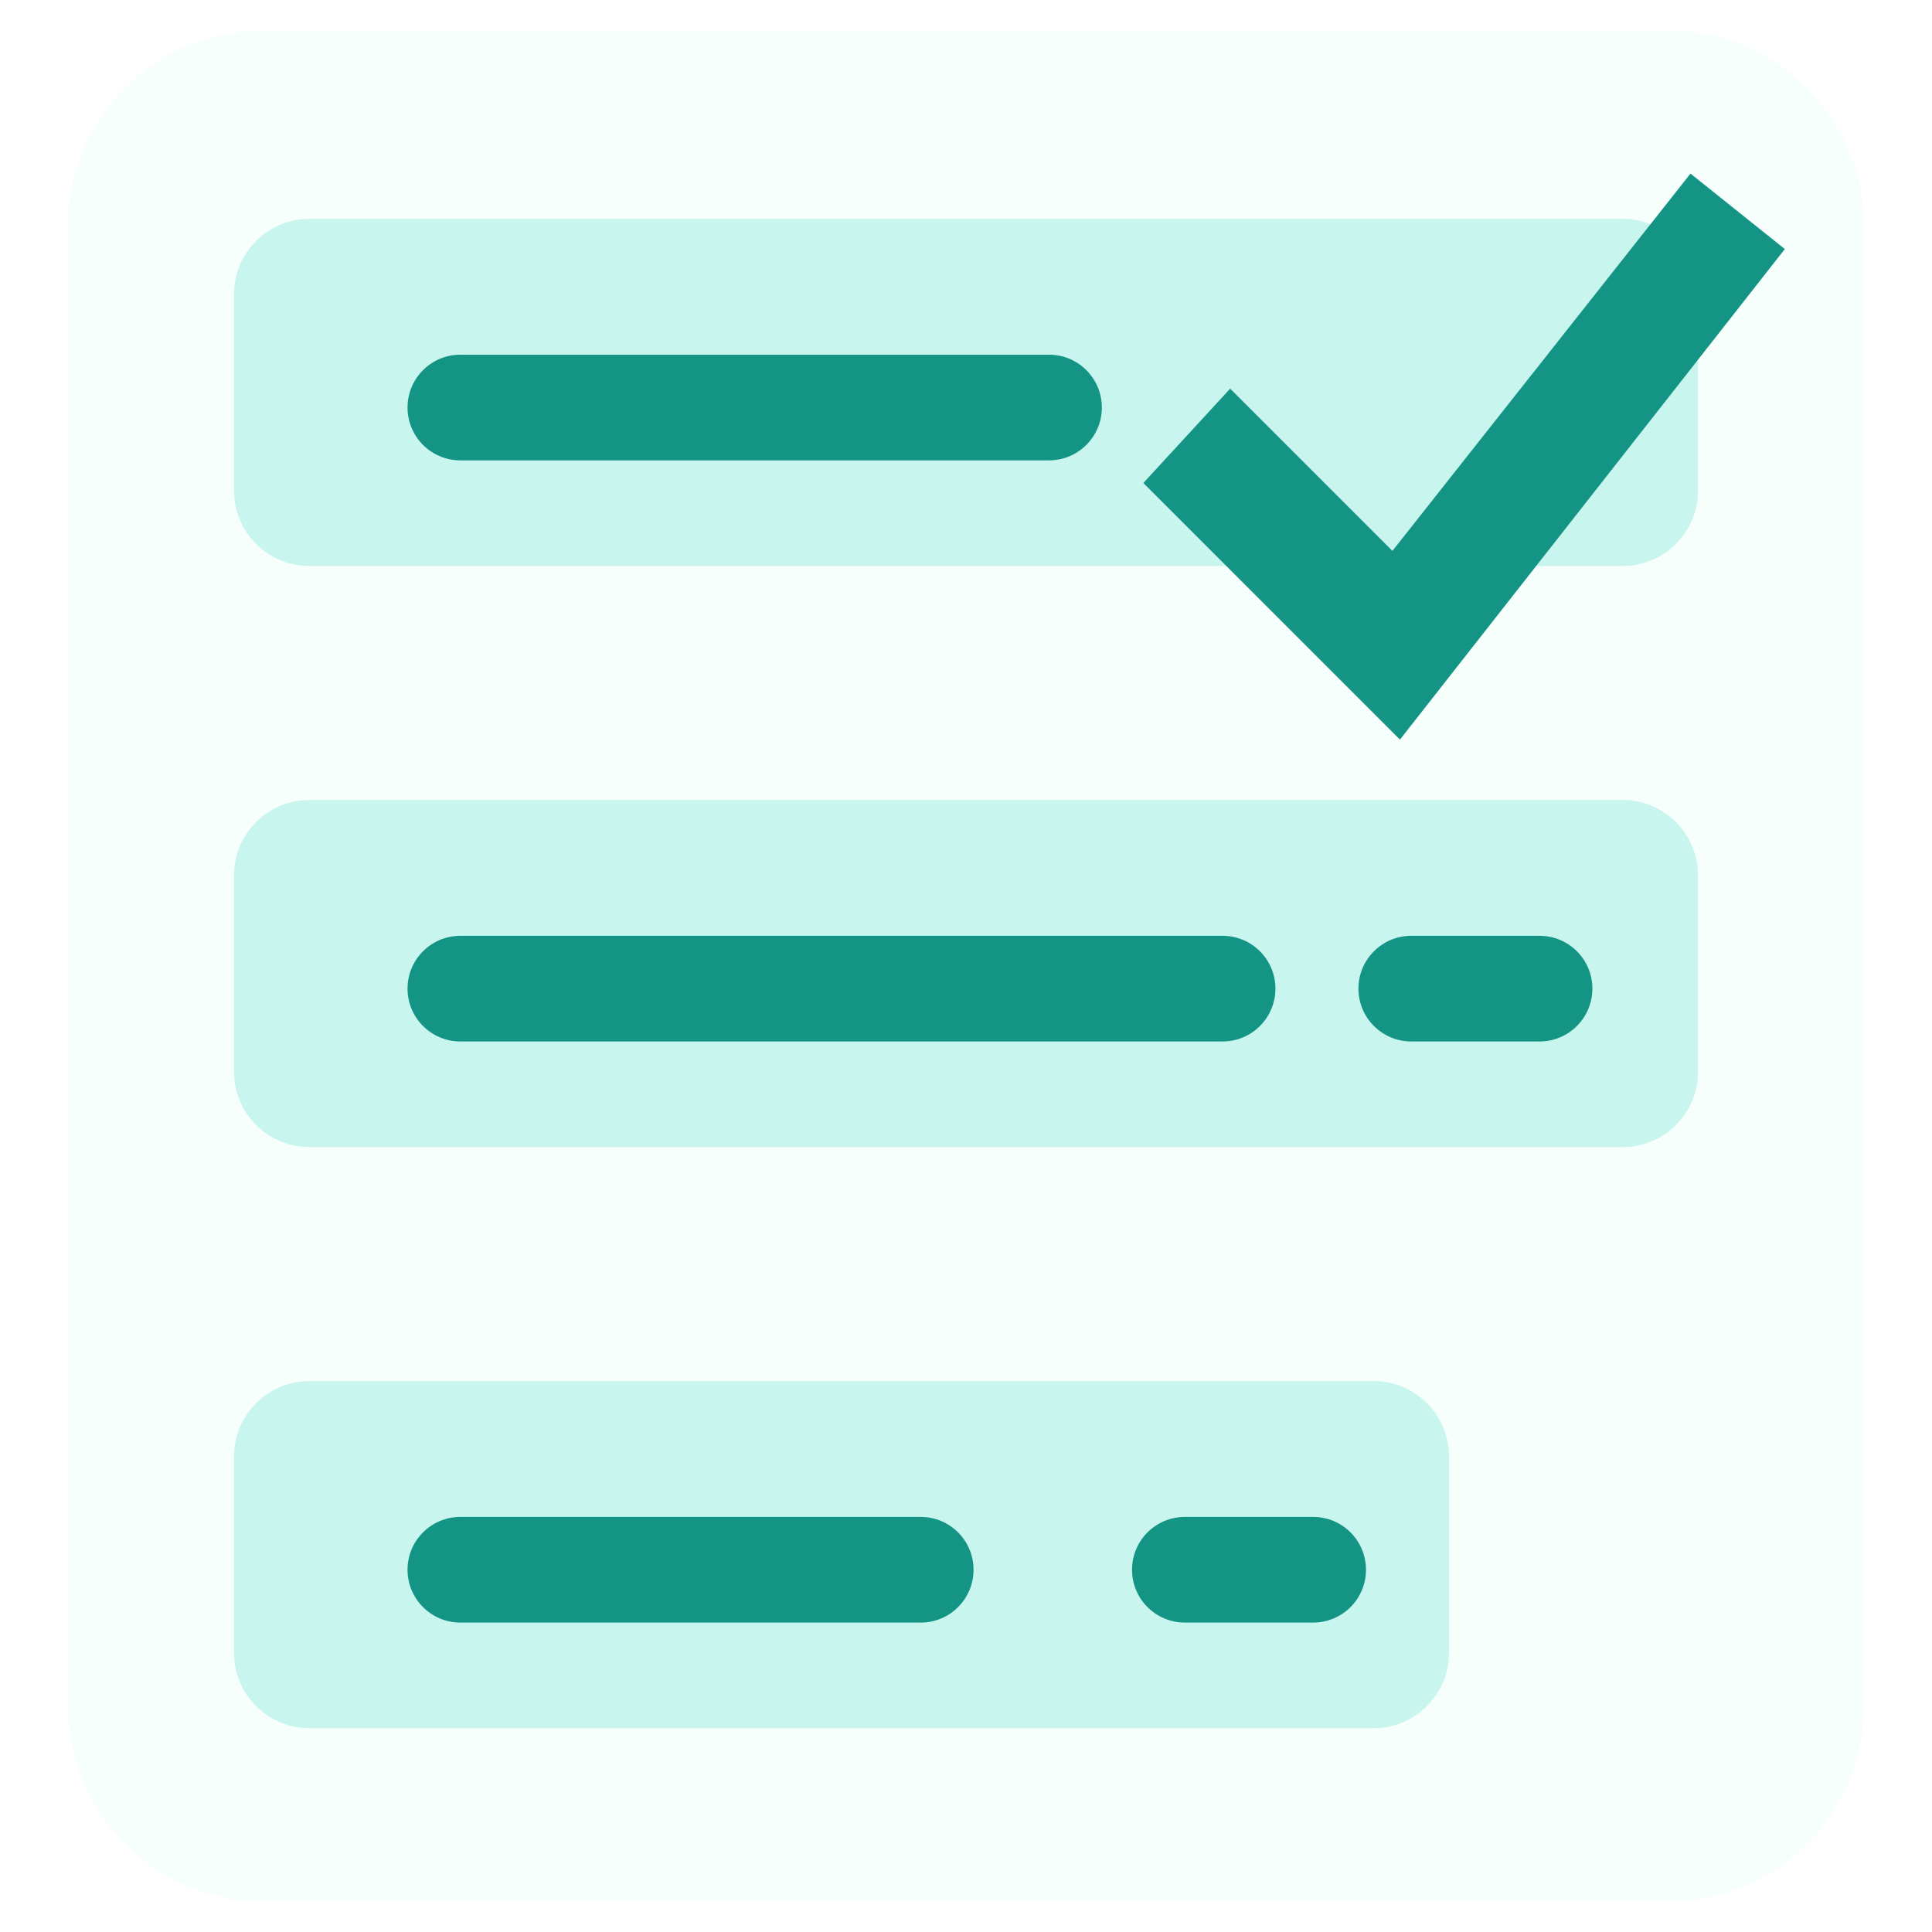
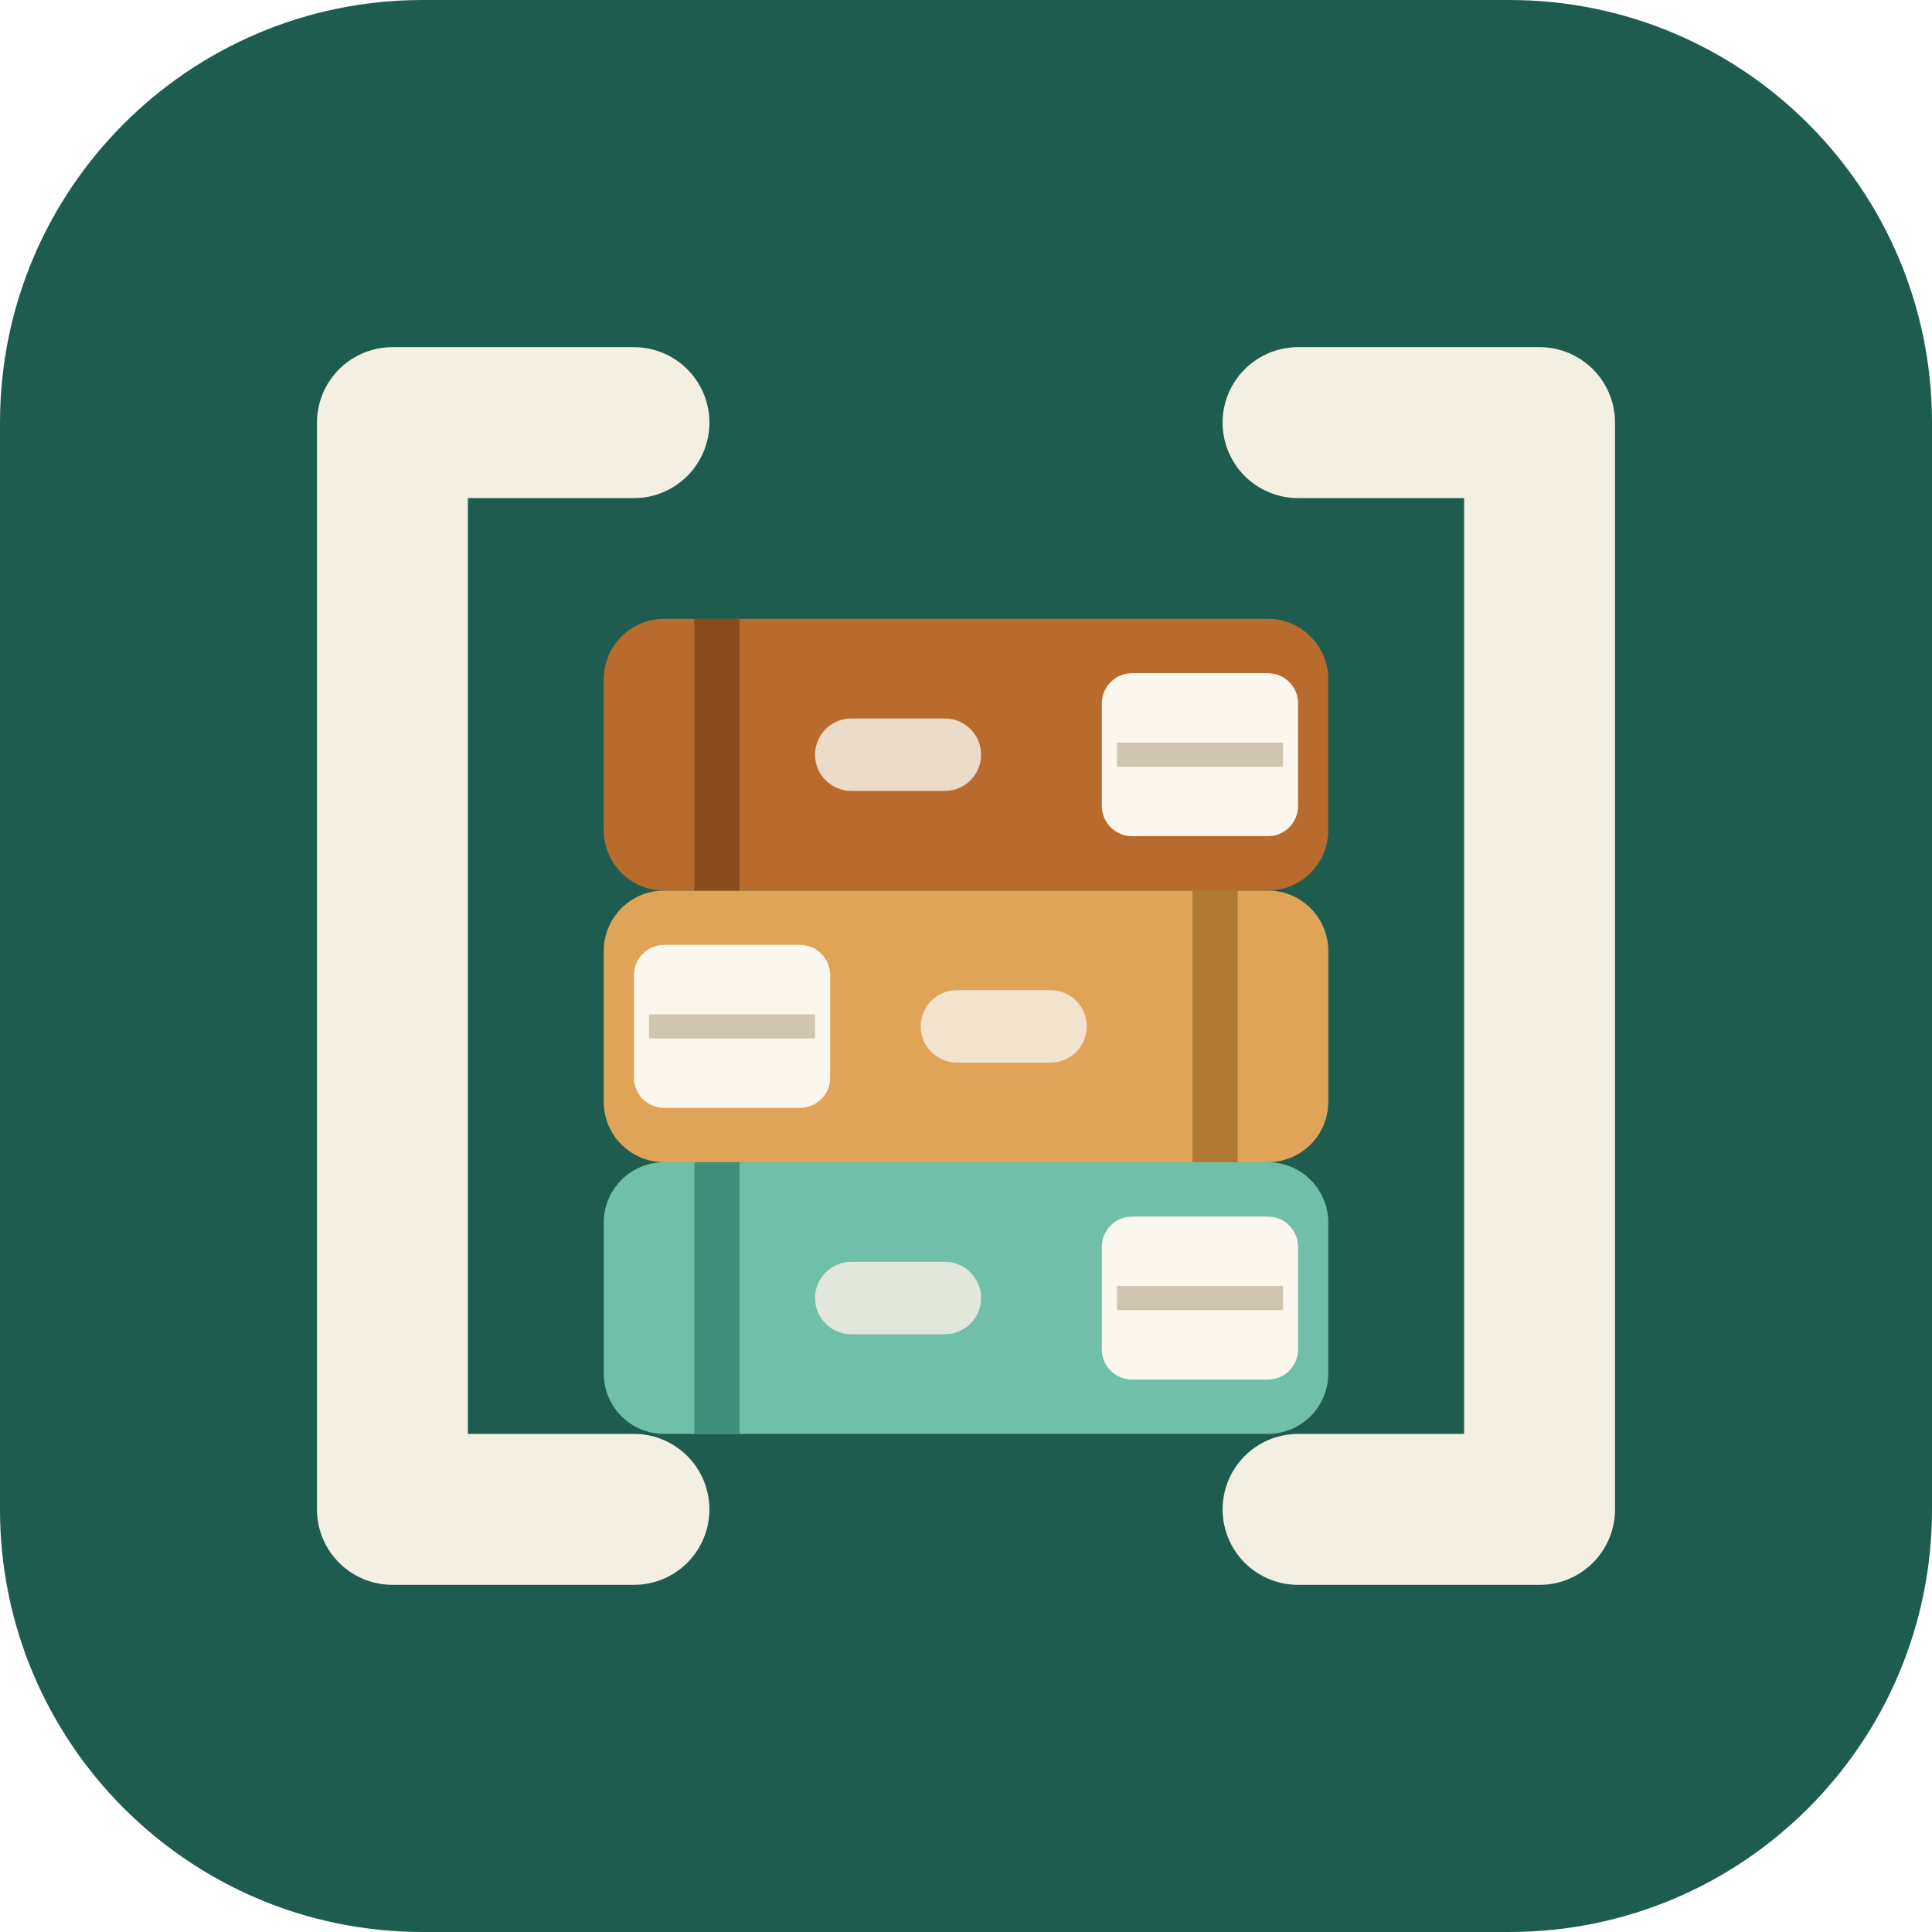
- <svg xmlns="http://www.w3.org/2000/svg" viewBox="0 0 512 512">
-   <rect x="18" y="8" width="476" height="496" rx="52" fill="#f7fffc" />
-   <rect x="62" y="58" width="388" height="92" rx="20" fill="#c8f5ee" />
-   <rect x="62" y="212" width="388" height="92" rx="20" fill="#c8f5ee" />
-   <rect x="62" y="366" width="322" height="92" rx="20" fill="#c8f5ee" />
-   <rect x="108" y="94" width="184" height="28" rx="14" fill="#149484" />
-   <rect x="108" y="248" width="230" height="28" rx="14" fill="#149484" />
-   <rect x="108" y="402" width="150" height="28" rx="14" fill="#149484" />
-   <path d="M326 103l43 43 79-100 25 20-102 130-68-68z" fill="#149484" />
-   <rect x="360" y="248" width="62" height="28" rx="14" fill="#149484" />
-   <rect x="300" y="402" width="62" height="28" rx="14" fill="#149484" />
+ <svg xmlns="http://www.w3.org/2000/svg" viewBox="0 0 64 64">
+   <rect width="64" height="64" rx="14" fill="#1f5c50" />
+   <path d="M21 14h-8v36h8M43 14h8v36h-8" fill="none" stroke="#f4efe3" stroke-width="5" stroke-linejoin="round" stroke-linecap="round" />
+   <rect x="20" y="38.5" width="24" height="9" rx="2" fill="#6fbfa9" />
+   <rect x="36.5" y="40.3" width="6.5" height="5.4" rx="1" fill="#fbf7ee" />
+   <path d="M37 43h5.5" stroke="#cfc5b0" stroke-width=".8" />
+   <rect x="23" y="38.5" width="1.5" height="9" fill="#3f8f7b" />
+   <rect x="27" y="41.8" width="5.5" height="2.4" rx="1.2" fill="#f4efe3" opacity=".85" />
+   <rect x="20" y="29.5" width="24" height="9" rx="2" fill="#e0a458" />
+   <rect x="21" y="31.3" width="6.5" height="5.4" rx="1" fill="#fbf7ee" />
+   <path d="M21.5 34h5.5" stroke="#cfc5b0" stroke-width=".8" />
+   <rect x="39.5" y="29.5" width="1.5" height="9" fill="#b07a36" />
+   <rect x="30.5" y="32.8" width="5.5" height="2.4" rx="1.2" fill="#f4efe3" opacity=".85" />
+   <rect x="20" y="20.5" width="24" height="9" rx="2" fill="#b86b2d" />
+   <rect x="36.5" y="22.3" width="6.5" height="5.4" rx="1" fill="#fbf7ee" />
+   <path d="M37 25h5.5" stroke="#cfc5b0" stroke-width=".8" />
+   <rect x="23" y="20.5" width="1.5" height="9" fill="#8a4c1c" />
+   <rect x="27" y="23.8" width="5.5" height="2.4" rx="1.2" fill="#f4efe3" opacity=".85" />
</svg>
